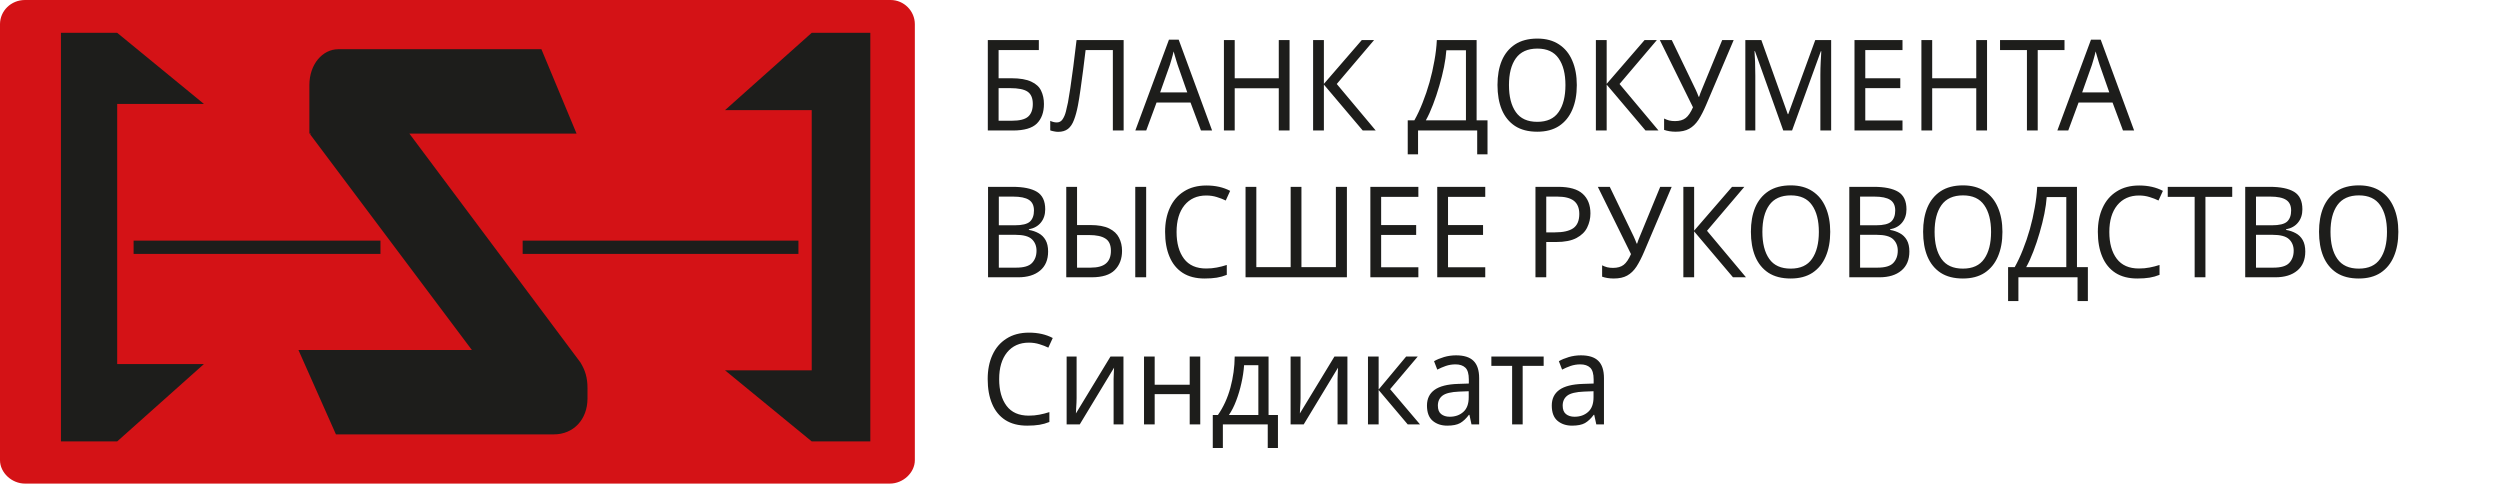
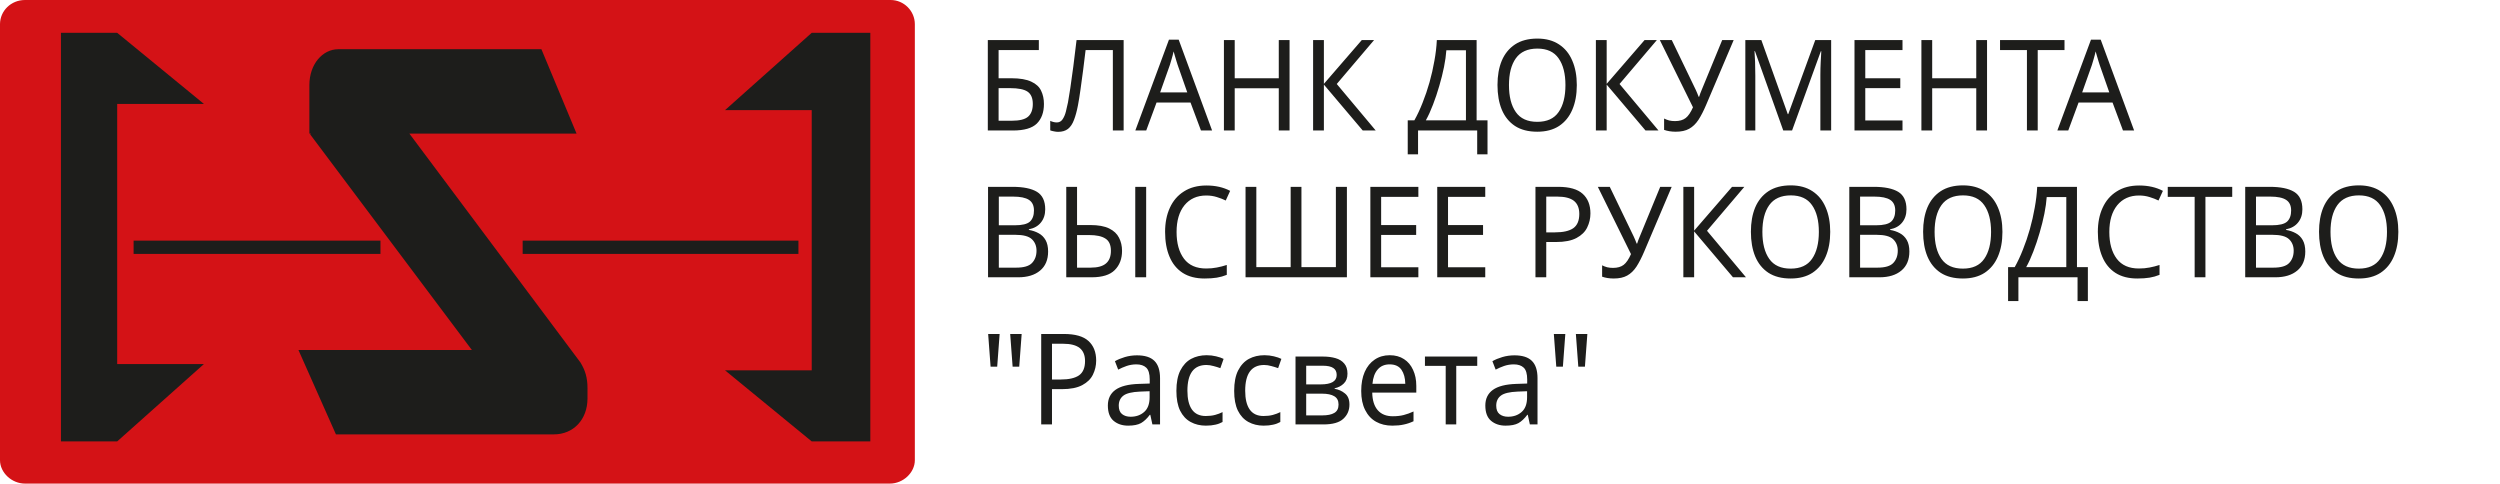
<svg xmlns="http://www.w3.org/2000/svg" version="1.1" id="Слой_1" x="0px" y="0px" viewBox="0 0 320 61.9" style="enable-background:new 0 0 320 61.9;" xml:space="preserve">
  <style type="text/css">
	.st0{fill:#D41216;}
	.st1{fill:#1D1D1B;}
	.st2{font-family:'Arial-BoldMT';}
	.st3{font-size:16.214px;}
</style>
  <g>
    <path class="st0" d="M117.1,3.1v55.8c0,1.6-1.5,3-3.2,3H3.2c-1.7,0-3.2-1.4-3.2-3V3.1C0,1.4,1.4,0,3.2,0H114   C115.7,0,117.1,1.4,117.1,3.1z" />
    <polygon class="st1" points="15,46.6 26.1,46.6 15,56.5 7.8,56.5 7.8,4.2 15,4.2 26.1,13.3 15,13.3  " />
    <text transform="matrix(0.95 0 0 1 124.9409 16.7034)" class="st1 st2 st3">БЛАНК ДОКУМЕНТА </text>
    <text transform="matrix(0.95 0 0 1 124.9702 35.4929)" class="st1 st2 st3">ВЫСШЕЕ РУКОВОДСТВО</text>
-     <text transform="matrix(0.95 0 0 1 125.4888 54.3269)" class="st1 st2 st3">Синдиката</text>
+     <text transform="matrix(0.95 0 0 1 125.4888 54.3269)" class="st1 st2 st3">"Рассвета"</text>
    <path class="st1" d="M75.2,49.7V51c0,2.7-1.8,4.6-4.3,4.6H43l-4.8-10.8h22.2L39.7,17.2l0.1-0.1h-0.2v-6.2c0-2.7,1.7-4.6,3.7-4.6h26   l4.5,10.8H52.4l21.9,29.3l0,0C74.9,47.4,75.2,48.3,75.2,49.7z" />
    <polygon class="st1" points="103.9,14.1 92.8,14.1 103.9,4.2 111.4,4.2 111.4,56.5 103.9,56.5 92.8,47.4 103.9,47.4  " />
    <rect x="17.1" y="30.8" class="st1" width="31.6" height="1.7" />
    <rect x="66.9" y="30.8" class="st1" width="35.3" height="1.7" />
  </g>
</svg>
